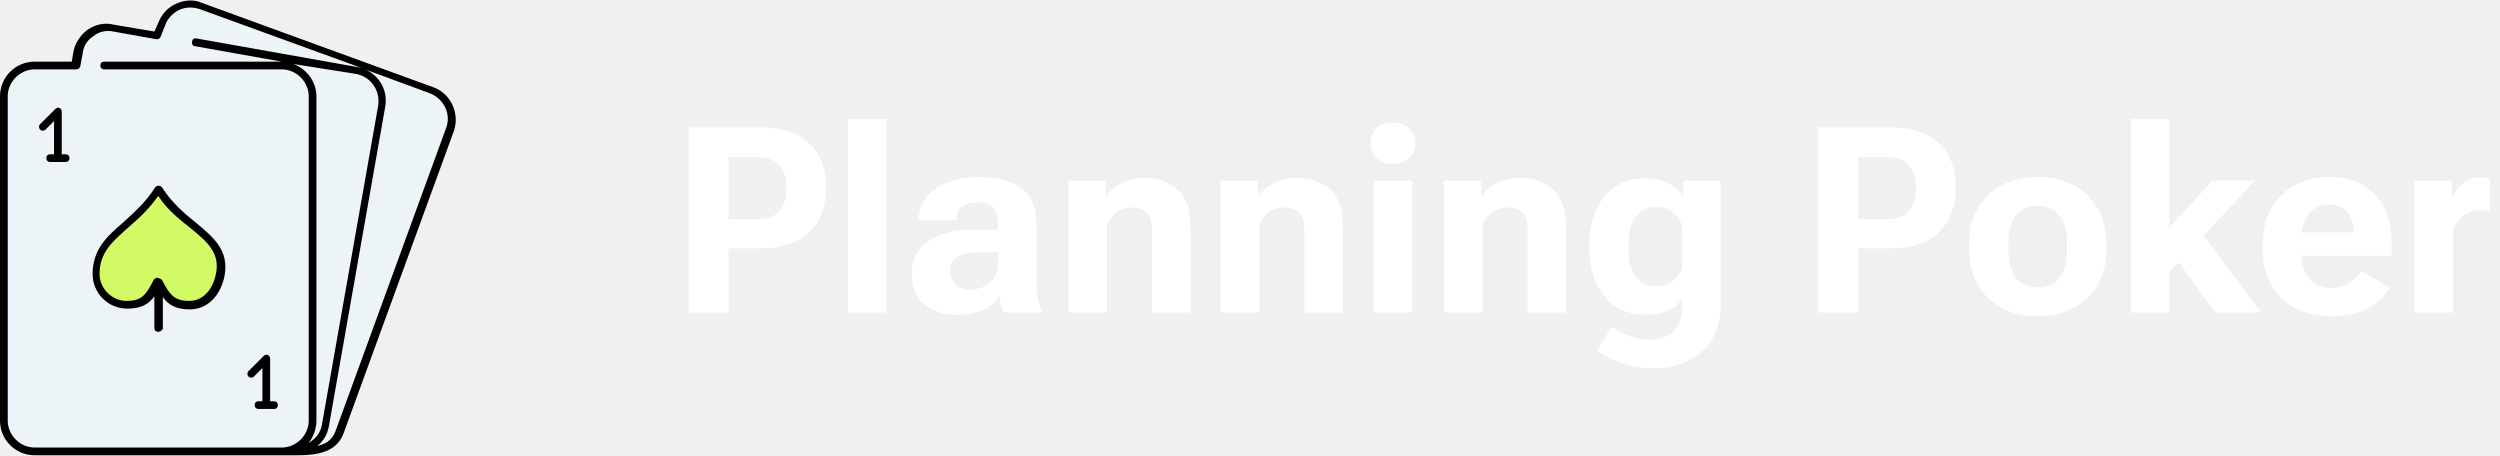
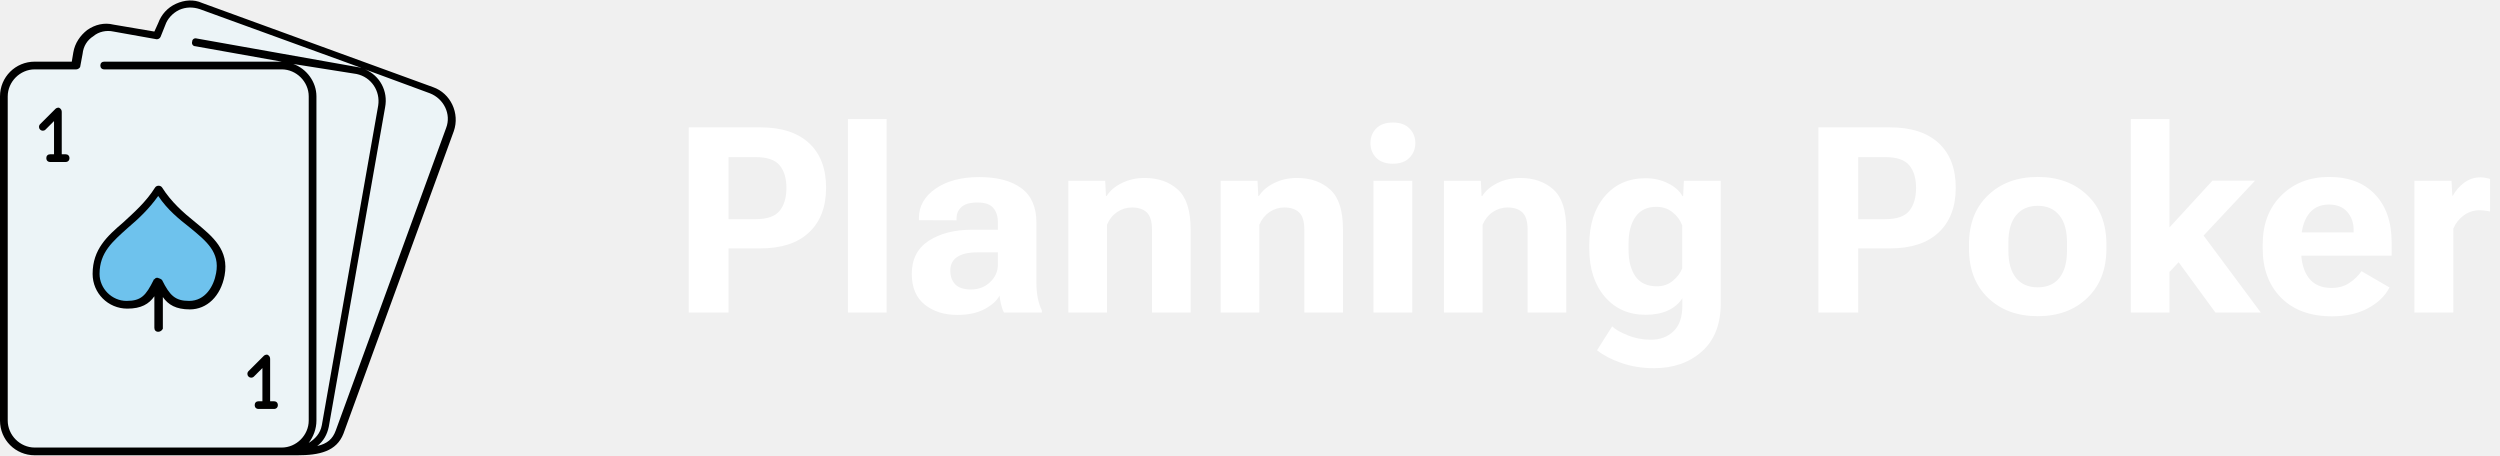
<svg xmlns="http://www.w3.org/2000/svg" width="192" height="35" viewBox="0 0 192 35" fill="none">
  <g clip-path="url(#clip0_6113_4324)">
    <path d="M25.014 32.712L29.341 8.173C29.518 7.047 28.866 5.92 27.799 5.565L27.977 5.031L33.134 6.928C34.379 7.402 34.972 8.706 34.557 9.951L26.081 33.187C25.606 34.431 24.599 34.728 22.821 34.728H22.228C23.413 34.668 24.776 34.016 25.014 32.712Z" fill="#ECF4F7" />
    <path d="M21.635 34.668C22.939 34.668 24.006 33.602 24.006 32.297V7.402C24.006 6.276 23.176 5.328 22.109 5.091L22.228 4.557L27.385 5.446C27.503 5.446 27.681 5.506 27.799 5.565C28.866 5.98 29.518 7.047 29.341 8.173L25.014 32.712C24.777 34.016 23.473 34.669 22.287 34.669H21.635V34.668Z" fill="#ECF4F7" />
-     <path d="M12.151 14.515C13.929 17.479 17.486 18.072 16.893 21.035C16.656 22.339 15.826 23.406 14.522 23.406C13.218 23.406 12.744 22.814 12.151 21.628C11.559 22.814 11.084 23.406 9.78 23.406C8.476 23.406 7.409 22.339 7.409 21.035C7.409 18.072 10.373 17.479 12.151 14.515Z" fill="#D2FA64" />
+     <path d="M12.151 14.515C13.929 17.479 17.486 18.072 16.893 21.035C16.656 22.339 15.826 23.406 14.522 23.406C13.218 23.406 12.744 22.814 12.151 21.628C11.559 22.814 11.084 23.406 9.78 23.406C8.476 23.406 7.409 22.339 7.409 21.035C7.409 18.072 10.373 17.479 12.151 14.515Z" fill="#6EC2ED" />
    <path d="M12.092 2.779L22.228 4.557L27.385 5.446C27.503 5.446 27.681 5.505 27.799 5.565L27.977 5.031L15.411 0.467C14.166 -0.007 12.863 0.645 12.388 1.89L12.092 2.779L8.713 2.186C7.409 1.949 6.165 2.838 5.987 4.142L5.809 5.091H5.868H21.694C21.872 5.091 21.991 5.091 22.169 5.15L22.287 4.616L12.092 2.779Z" fill="#ECF4F7" />
    <path d="M24.006 7.402V32.297C24.006 33.601 22.939 34.668 21.635 34.668H2.667C1.363 34.668 0.296 33.601 0.296 32.297V7.402C0.296 6.098 1.363 5.031 2.667 5.031H5.809H5.868H21.694C21.872 5.031 21.991 5.031 22.169 5.091C23.176 5.328 24.006 6.276 24.006 7.402ZM12.151 21.628C12.744 22.814 13.218 23.406 14.522 23.406C15.826 23.406 16.656 22.339 16.893 21.035C17.486 18.072 13.929 17.479 12.151 14.515C10.373 17.479 7.409 18.072 7.409 21.035C7.409 22.339 8.476 23.406 9.78 23.406C11.084 23.406 11.558 22.814 12.151 21.628Z" fill="#ECF4F7" />
    <path d="M22.82 34.965H2.667C1.185 34.965 0 33.779 0 32.297V7.402C0 5.92 1.185 4.735 2.667 4.735H5.512L5.631 4.024C5.75 3.312 6.165 2.72 6.698 2.305C7.291 1.89 8.002 1.712 8.713 1.89L11.855 2.423L12.151 1.771C12.388 1.119 12.863 0.586 13.515 0.289C14.167 -0.007 14.878 -0.066 15.53 0.23L33.253 6.691C34.616 7.165 35.327 8.706 34.853 10.07L26.377 33.305C25.843 34.668 24.54 34.965 22.82 34.965ZM2.667 5.328C1.541 5.328 0.593 6.276 0.593 7.402V32.297C0.593 33.424 1.541 34.372 2.667 34.372H21.635C22.761 34.372 23.71 33.424 23.71 32.297V7.402C23.71 6.276 22.761 5.328 21.635 5.328H8.002C7.824 5.328 7.706 5.209 7.706 5.031C7.706 4.854 7.824 4.735 8.002 4.735H21.635L14.996 3.55C14.819 3.55 14.7 3.372 14.759 3.194C14.759 3.016 14.937 2.897 15.115 2.957L27.444 5.15C27.562 5.15 27.622 5.209 27.74 5.209L15.352 0.704C14.819 0.527 14.285 0.527 13.752 0.764C13.277 1.001 12.863 1.416 12.685 1.949L12.329 2.838C12.27 2.957 12.151 3.016 12.033 3.016L8.713 2.423C8.18 2.305 7.587 2.423 7.172 2.779C6.698 3.075 6.402 3.55 6.342 4.142L6.165 5.091C6.165 5.209 5.987 5.328 5.868 5.328L2.667 5.328ZM28.037 5.328C29.163 5.802 29.815 6.987 29.578 8.232L25.251 32.772C25.132 33.364 24.836 33.898 24.362 34.253C25.132 34.076 25.547 33.72 25.784 33.068L34.261 9.832C34.675 8.766 34.083 7.58 33.016 7.165L28.037 5.328ZM22.524 4.913C23.532 5.268 24.302 6.276 24.302 7.402V32.297C24.302 32.949 24.065 33.542 23.71 34.016C24.184 33.72 24.599 33.305 24.717 32.653L29.044 8.114C29.222 6.987 28.511 5.92 27.385 5.683L22.524 4.913ZM21.042 31.408H19.857C19.679 31.408 19.56 31.29 19.56 31.112C19.56 30.934 19.679 30.816 19.857 30.816H20.153V28.267L19.501 28.919C19.383 29.037 19.205 29.037 19.086 28.919C18.968 28.8 18.968 28.622 19.086 28.504L20.272 27.318C20.331 27.259 20.509 27.2 20.568 27.259C20.687 27.318 20.746 27.437 20.746 27.556V30.816H21.042C21.22 30.816 21.339 30.934 21.339 31.112C21.339 31.29 21.22 31.408 21.042 31.408ZM12.151 25.481C11.973 25.481 11.855 25.362 11.855 25.184V22.754C11.44 23.347 10.847 23.703 9.78 23.703C8.298 23.703 7.113 22.517 7.113 21.035C7.113 19.139 8.239 18.131 9.484 17.064C10.314 16.294 11.203 15.523 11.914 14.397C12.033 14.219 12.329 14.219 12.447 14.397C13.159 15.523 14.107 16.353 14.996 17.064C16.36 18.19 17.604 19.198 17.249 21.154C16.952 22.754 15.885 23.762 14.581 23.762C13.514 23.762 12.922 23.406 12.507 22.814V25.244C12.448 25.362 12.329 25.481 12.151 25.481ZM12.448 21.509C13.04 22.695 13.455 23.11 14.522 23.11C15.767 23.11 16.419 21.984 16.597 20.976C16.893 19.376 15.886 18.546 14.582 17.479C13.752 16.827 12.863 16.116 12.151 15.049C11.44 16.056 10.61 16.827 9.84 17.479C8.654 18.546 7.646 19.376 7.646 21.035C7.646 22.162 8.595 23.11 9.721 23.11C10.847 23.11 11.203 22.695 11.796 21.509C11.796 21.509 11.796 21.45 11.855 21.45C11.855 21.45 11.855 21.45 11.914 21.391C11.973 21.332 12.033 21.332 12.092 21.332C12.151 21.332 12.211 21.391 12.27 21.391C12.388 21.45 12.388 21.45 12.448 21.509ZM5.038 12.441H3.853C3.675 12.441 3.556 12.322 3.556 12.144C3.556 11.966 3.675 11.848 3.853 11.848H4.149V9.299L3.497 9.951C3.379 10.07 3.201 10.07 3.082 9.951C2.964 9.833 2.964 9.655 3.082 9.536L4.268 8.351C4.327 8.291 4.505 8.232 4.564 8.291C4.683 8.351 4.742 8.469 4.742 8.588V11.848H5.038C5.216 11.848 5.335 11.966 5.335 12.144C5.335 12.322 5.216 12.441 5.038 12.441Z" fill="black" />
  </g>
  <path d="M52.897 24H55.953V19.078H58.375C60.016 19.078 61.269 18.668 62.135 17.848C63.007 17.027 63.443 15.885 63.443 14.42C63.443 12.942 63.007 11.8 62.135 10.992C61.262 10.185 60.016 9.781 58.395 9.781H52.897V24ZM55.953 16.832V12.066H58.033C58.919 12.066 59.534 12.278 59.879 12.701C60.224 13.118 60.397 13.694 60.397 14.43C60.397 15.172 60.224 15.758 59.879 16.188C59.534 16.617 58.919 16.832 58.033 16.832H55.953ZM65.123 24H68.092V9.146H65.123V24ZM70.025 21.031C70.025 22.079 70.357 22.867 71.022 23.395C71.686 23.922 72.519 24.186 73.522 24.186C74.361 24.186 75.061 24.036 75.621 23.736C76.188 23.43 76.568 23.085 76.764 22.701C76.79 22.936 76.832 23.173 76.891 23.414C76.949 23.655 77.021 23.85 77.106 24H80.016V23.844C79.885 23.583 79.781 23.268 79.703 22.896C79.632 22.525 79.596 22.135 79.596 21.725V17.096C79.596 15.898 79.208 15.016 78.434 14.449C77.665 13.883 76.591 13.6 75.211 13.6C73.831 13.6 72.711 13.896 71.852 14.488C70.999 15.081 70.572 15.836 70.572 16.754V16.91L73.463 16.92V16.754C73.463 16.415 73.587 16.132 73.834 15.904C74.081 15.67 74.495 15.553 75.074 15.553C75.654 15.553 76.057 15.693 76.285 15.973C76.519 16.246 76.637 16.611 76.637 17.066V17.643H74.606C73.277 17.649 72.18 17.936 71.314 18.502C70.455 19.068 70.025 19.912 70.025 21.031ZM72.984 20.777C72.984 20.322 73.157 19.977 73.502 19.742C73.847 19.501 74.378 19.381 75.094 19.381H76.637V20.328C76.637 20.842 76.438 21.288 76.041 21.666C75.65 22.044 75.159 22.232 74.566 22.232C74.026 22.232 73.626 22.102 73.365 21.842C73.111 21.575 72.984 21.22 72.984 20.777ZM82.047 24H85.016V17.262C85.191 16.845 85.452 16.52 85.797 16.285C86.148 16.051 86.526 15.934 86.93 15.934C87.424 15.934 87.805 16.061 88.072 16.314C88.339 16.568 88.473 17.008 88.473 17.633V24H91.441V17.623C91.441 16.165 91.113 15.143 90.455 14.557C89.797 13.964 88.951 13.668 87.916 13.668C87.265 13.668 86.679 13.798 86.158 14.059C85.637 14.312 85.247 14.645 84.986 15.055H84.938L84.879 13.883H82.047V24ZM93.746 24H96.715V17.262C96.891 16.845 97.151 16.52 97.496 16.285C97.848 16.051 98.225 15.934 98.629 15.934C99.124 15.934 99.505 16.061 99.772 16.314C100.038 16.568 100.172 17.008 100.172 17.633V24H103.141V17.623C103.141 16.165 102.812 15.143 102.154 14.557C101.497 13.964 100.65 13.668 99.615 13.668C98.964 13.668 98.378 13.798 97.857 14.059C97.337 14.312 96.946 14.645 96.686 15.055H96.637L96.578 13.883H93.746V24ZM105.484 24H108.463V13.883H105.484V24ZM105.25 10.982C105.25 11.432 105.396 11.809 105.689 12.115C105.989 12.421 106.415 12.574 106.969 12.574C107.522 12.574 107.949 12.421 108.248 12.115C108.548 11.809 108.697 11.432 108.697 10.982C108.697 10.54 108.548 10.169 108.248 9.869C107.955 9.563 107.532 9.41 106.979 9.41C106.419 9.41 105.989 9.563 105.689 9.869C105.396 10.169 105.25 10.54 105.25 10.982ZM110.895 24H113.863V17.262C114.039 16.845 114.299 16.52 114.645 16.285C114.996 16.051 115.374 15.934 115.777 15.934C116.272 15.934 116.653 16.061 116.92 16.314C117.187 16.568 117.32 17.008 117.32 17.633V24H120.289V17.623C120.289 16.165 119.96 15.143 119.303 14.557C118.645 13.964 117.799 13.668 116.764 13.668C116.113 13.668 115.527 13.798 115.006 14.059C114.485 14.312 114.094 14.645 113.834 15.055H113.785L113.727 13.883H110.895V24ZM122.652 26.9C123.147 27.291 123.772 27.616 124.527 27.877C125.289 28.144 126.122 28.277 127.027 28.277C128.518 28.277 129.745 27.848 130.709 26.988C131.673 26.129 132.154 24.898 132.154 23.297V13.883H129.322L129.264 15.065H129.215C128.993 14.661 128.622 14.332 128.102 14.078C127.587 13.818 127.014 13.688 126.383 13.688C125.074 13.688 124.026 14.153 123.238 15.084C122.451 16.015 122.057 17.249 122.057 18.785V19.098C122.057 20.628 122.454 21.858 123.248 22.789C124.042 23.713 125.087 24.176 126.383 24.176C127.053 24.176 127.626 24.065 128.102 23.844C128.577 23.622 128.945 23.31 129.205 22.906V23.453C129.205 24.352 128.977 25.016 128.521 25.445C128.072 25.875 127.496 26.09 126.793 26.09C126.155 26.09 125.559 25.976 125.006 25.748C124.452 25.527 124.055 25.299 123.814 25.064L122.652 26.9ZM125.074 19.215V18.668C125.074 17.841 125.25 17.171 125.602 16.656C125.96 16.142 126.493 15.885 127.203 15.885C127.691 15.885 128.105 16.021 128.443 16.295C128.788 16.562 129.039 16.9 129.195 17.311V20.611C129.052 20.969 128.811 21.288 128.473 21.568C128.134 21.848 127.724 21.988 127.242 21.988C126.507 21.988 125.96 21.734 125.602 21.227C125.25 20.712 125.074 20.042 125.074 19.215ZM139.654 24H142.711V19.078H145.133C146.773 19.078 148.027 18.668 148.893 17.848C149.765 17.027 150.201 15.885 150.201 14.42C150.201 12.942 149.765 11.8 148.893 10.992C148.02 10.185 146.773 9.781 145.152 9.781H139.654V24ZM142.711 16.832V12.066H144.791C145.676 12.066 146.292 12.278 146.637 12.701C146.982 13.118 147.154 13.694 147.154 14.43C147.154 15.172 146.982 15.758 146.637 16.188C146.292 16.617 145.676 16.832 144.791 16.832H142.711ZM151.217 19.088C151.217 20.676 151.705 21.939 152.682 22.877C153.658 23.814 154.931 24.283 156.5 24.283C158.069 24.283 159.339 23.814 160.309 22.877C161.285 21.939 161.773 20.676 161.773 19.088V18.775C161.773 17.187 161.285 15.927 160.309 14.996C159.339 14.059 158.069 13.59 156.5 13.59C154.931 13.59 153.658 14.059 152.682 14.996C151.705 15.927 151.217 17.187 151.217 18.775V19.088ZM154.244 18.619C154.244 17.708 154.443 17.011 154.84 16.529C155.237 16.047 155.79 15.807 156.5 15.807C157.21 15.807 157.76 16.047 158.15 16.529C158.548 17.011 158.746 17.708 158.746 18.619V19.244C158.746 20.156 158.551 20.855 158.16 21.344C157.776 21.826 157.223 22.066 156.5 22.066C155.777 22.066 155.221 21.826 154.83 21.344C154.439 20.855 154.244 20.156 154.244 19.244V18.619ZM163.648 24H166.617V20.885L173.189 13.873H169.918L166.617 17.467V9.146H163.648V24ZM170.143 24H173.629L168.561 17.184L166.686 19.273L170.143 24ZM173.775 19.088C173.775 20.657 174.247 21.917 175.191 22.867C176.135 23.818 177.438 24.293 179.098 24.293C180.178 24.293 181.103 24.085 181.871 23.668C182.639 23.251 183.186 22.721 183.512 22.076L181.363 20.826C181.129 21.171 180.816 21.474 180.426 21.734C180.042 21.988 179.583 22.115 179.049 22.115C178.287 22.115 177.708 21.858 177.311 21.344C176.92 20.823 176.725 20.116 176.725 19.225V18.59C176.725 17.711 176.907 17.011 177.271 16.49C177.636 15.969 178.167 15.709 178.863 15.709C179.475 15.709 179.944 15.898 180.27 16.275C180.595 16.646 180.758 17.105 180.758 17.652V17.848H175.729V19.635H183.678V18.609C183.678 17.047 183.251 15.82 182.398 14.928C181.552 14.036 180.377 13.59 178.873 13.59C177.382 13.59 176.158 14.065 175.201 15.016C174.251 15.96 173.775 17.213 173.775 18.775V19.088ZM185.426 24H188.414V17.564C188.583 17.154 188.847 16.816 189.205 16.549C189.57 16.282 189.973 16.148 190.416 16.148C190.579 16.148 190.725 16.158 190.855 16.178C190.992 16.191 191.119 16.213 191.236 16.246V13.746C191.178 13.72 191.077 13.694 190.934 13.668C190.79 13.635 190.647 13.619 190.504 13.619C190.042 13.619 189.625 13.756 189.254 14.029C188.883 14.303 188.593 14.635 188.385 15.025H188.336L188.277 13.883H185.426V24Z" fill="white" />
  <defs>
    <clipPath id="clip0_6113_4324">
      <rect width="35" height="35" fill="white" />
    </clipPath>
  </defs>
</svg>
